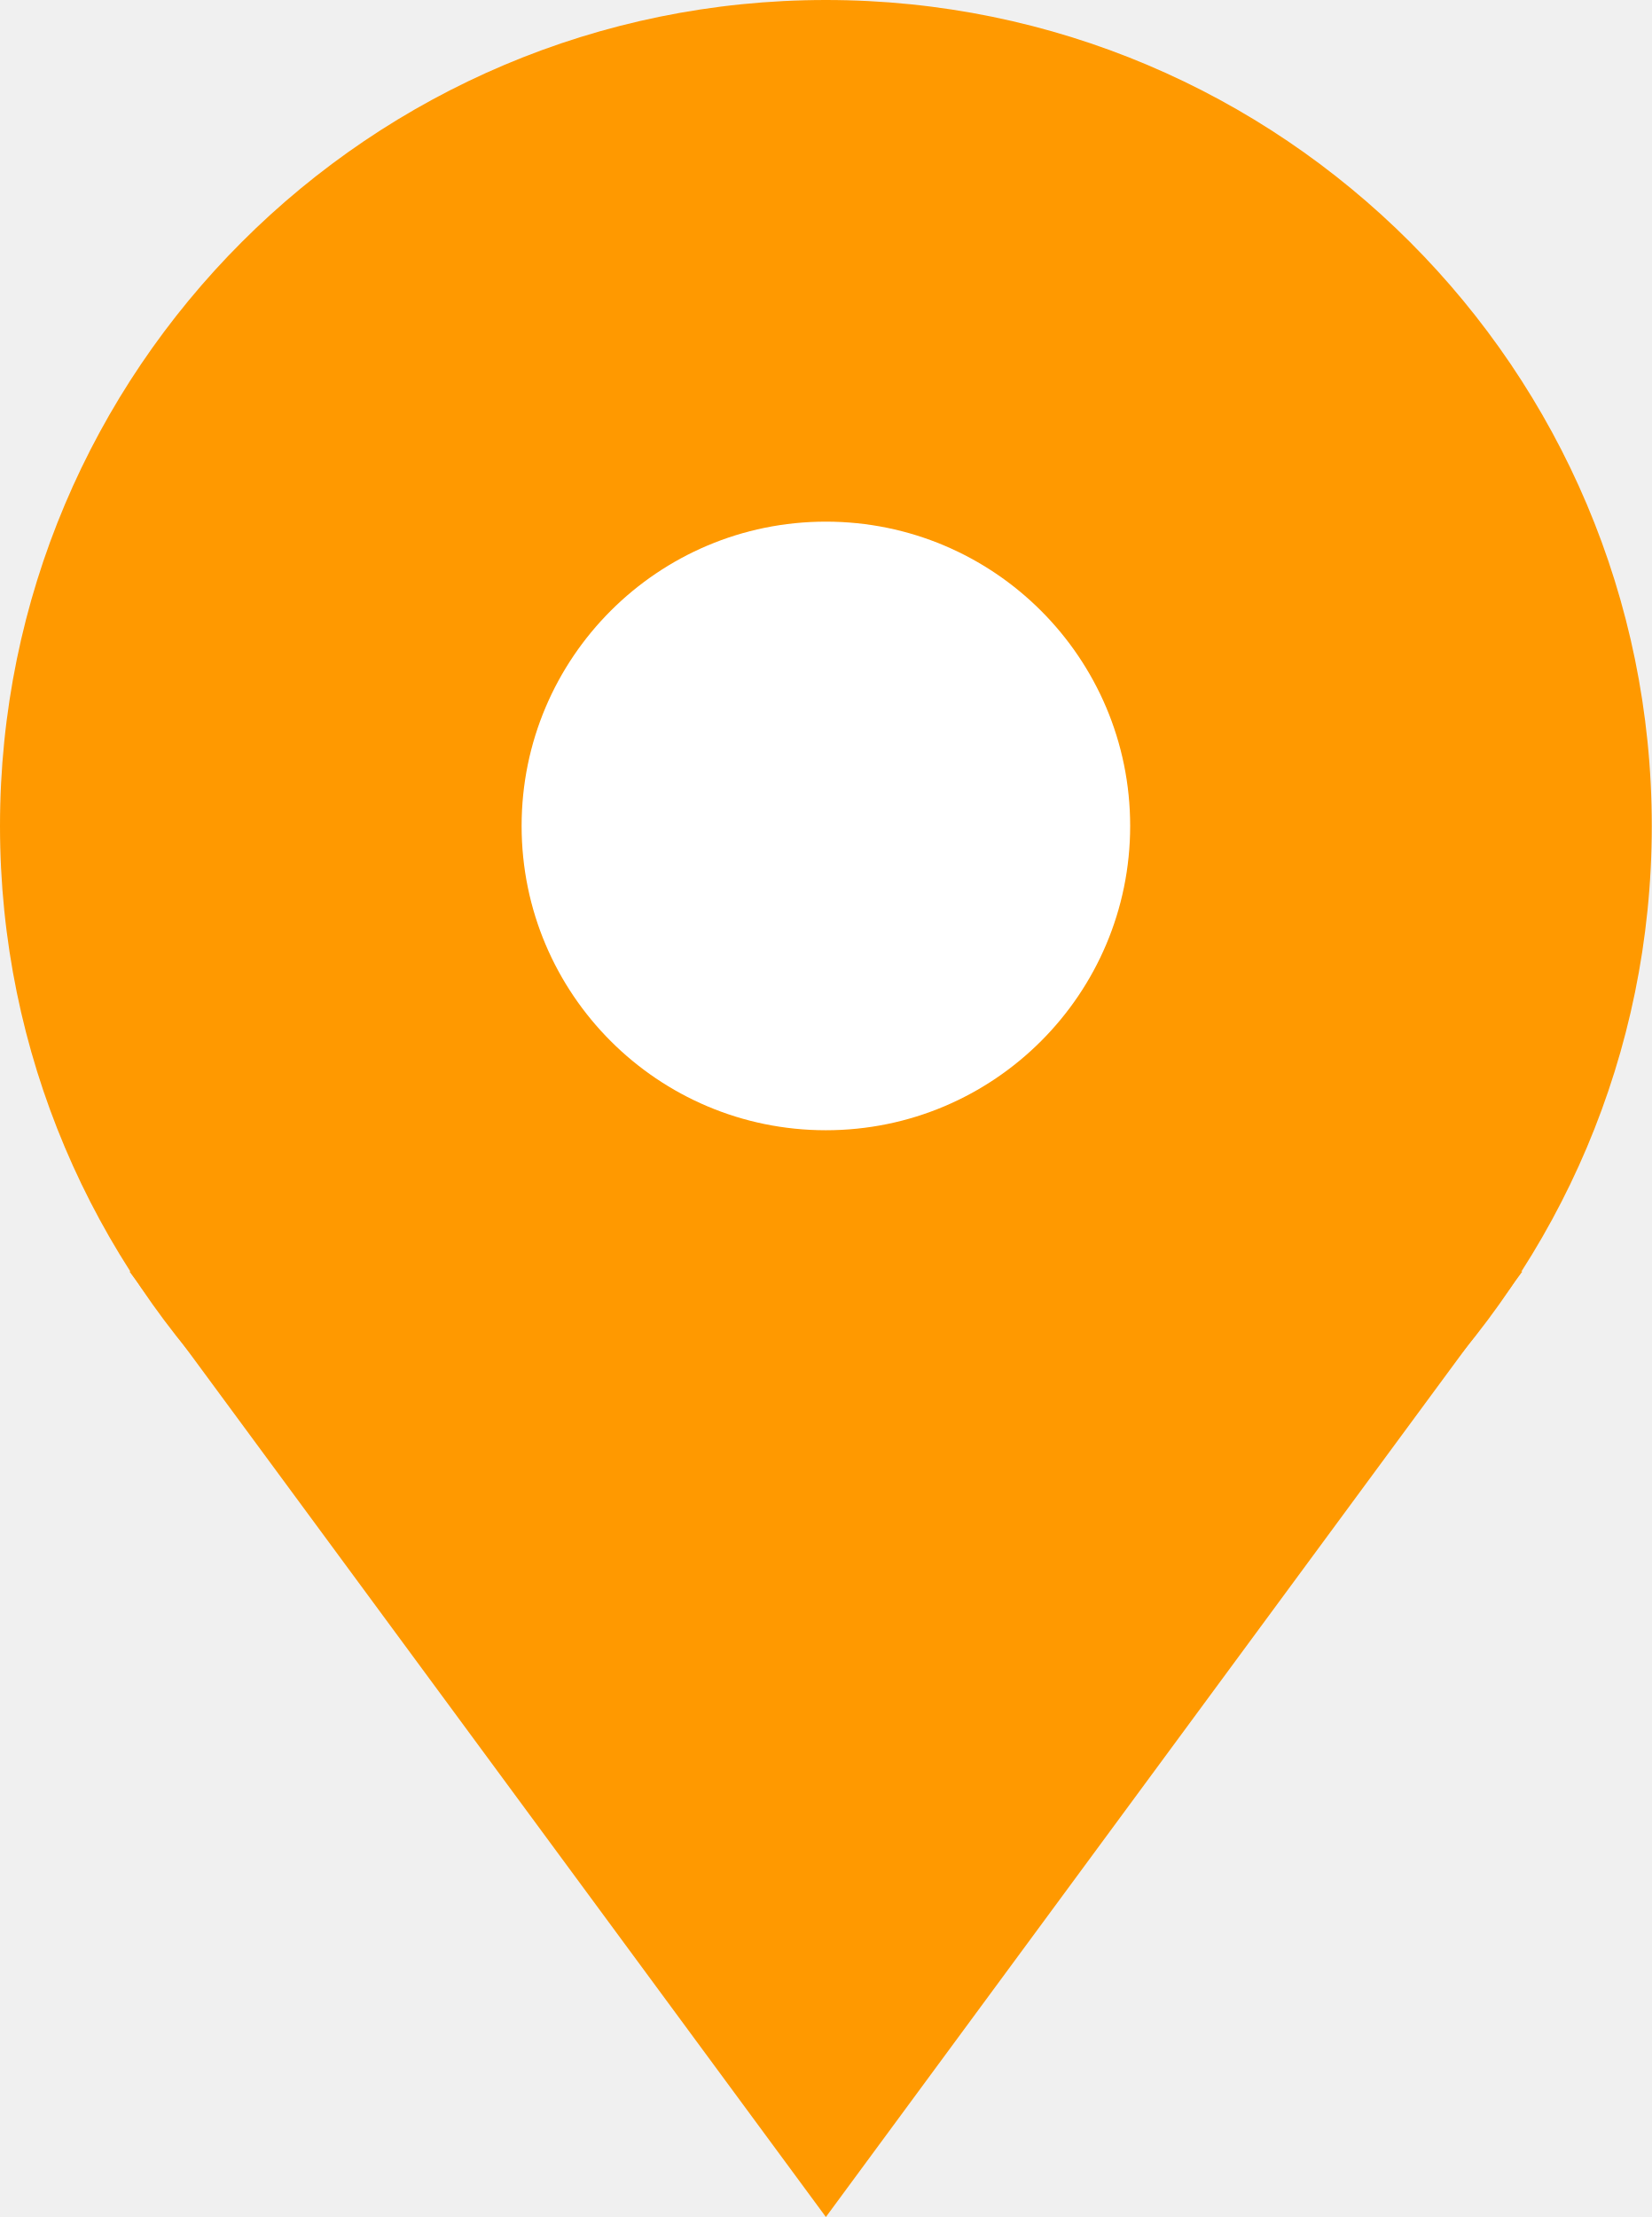
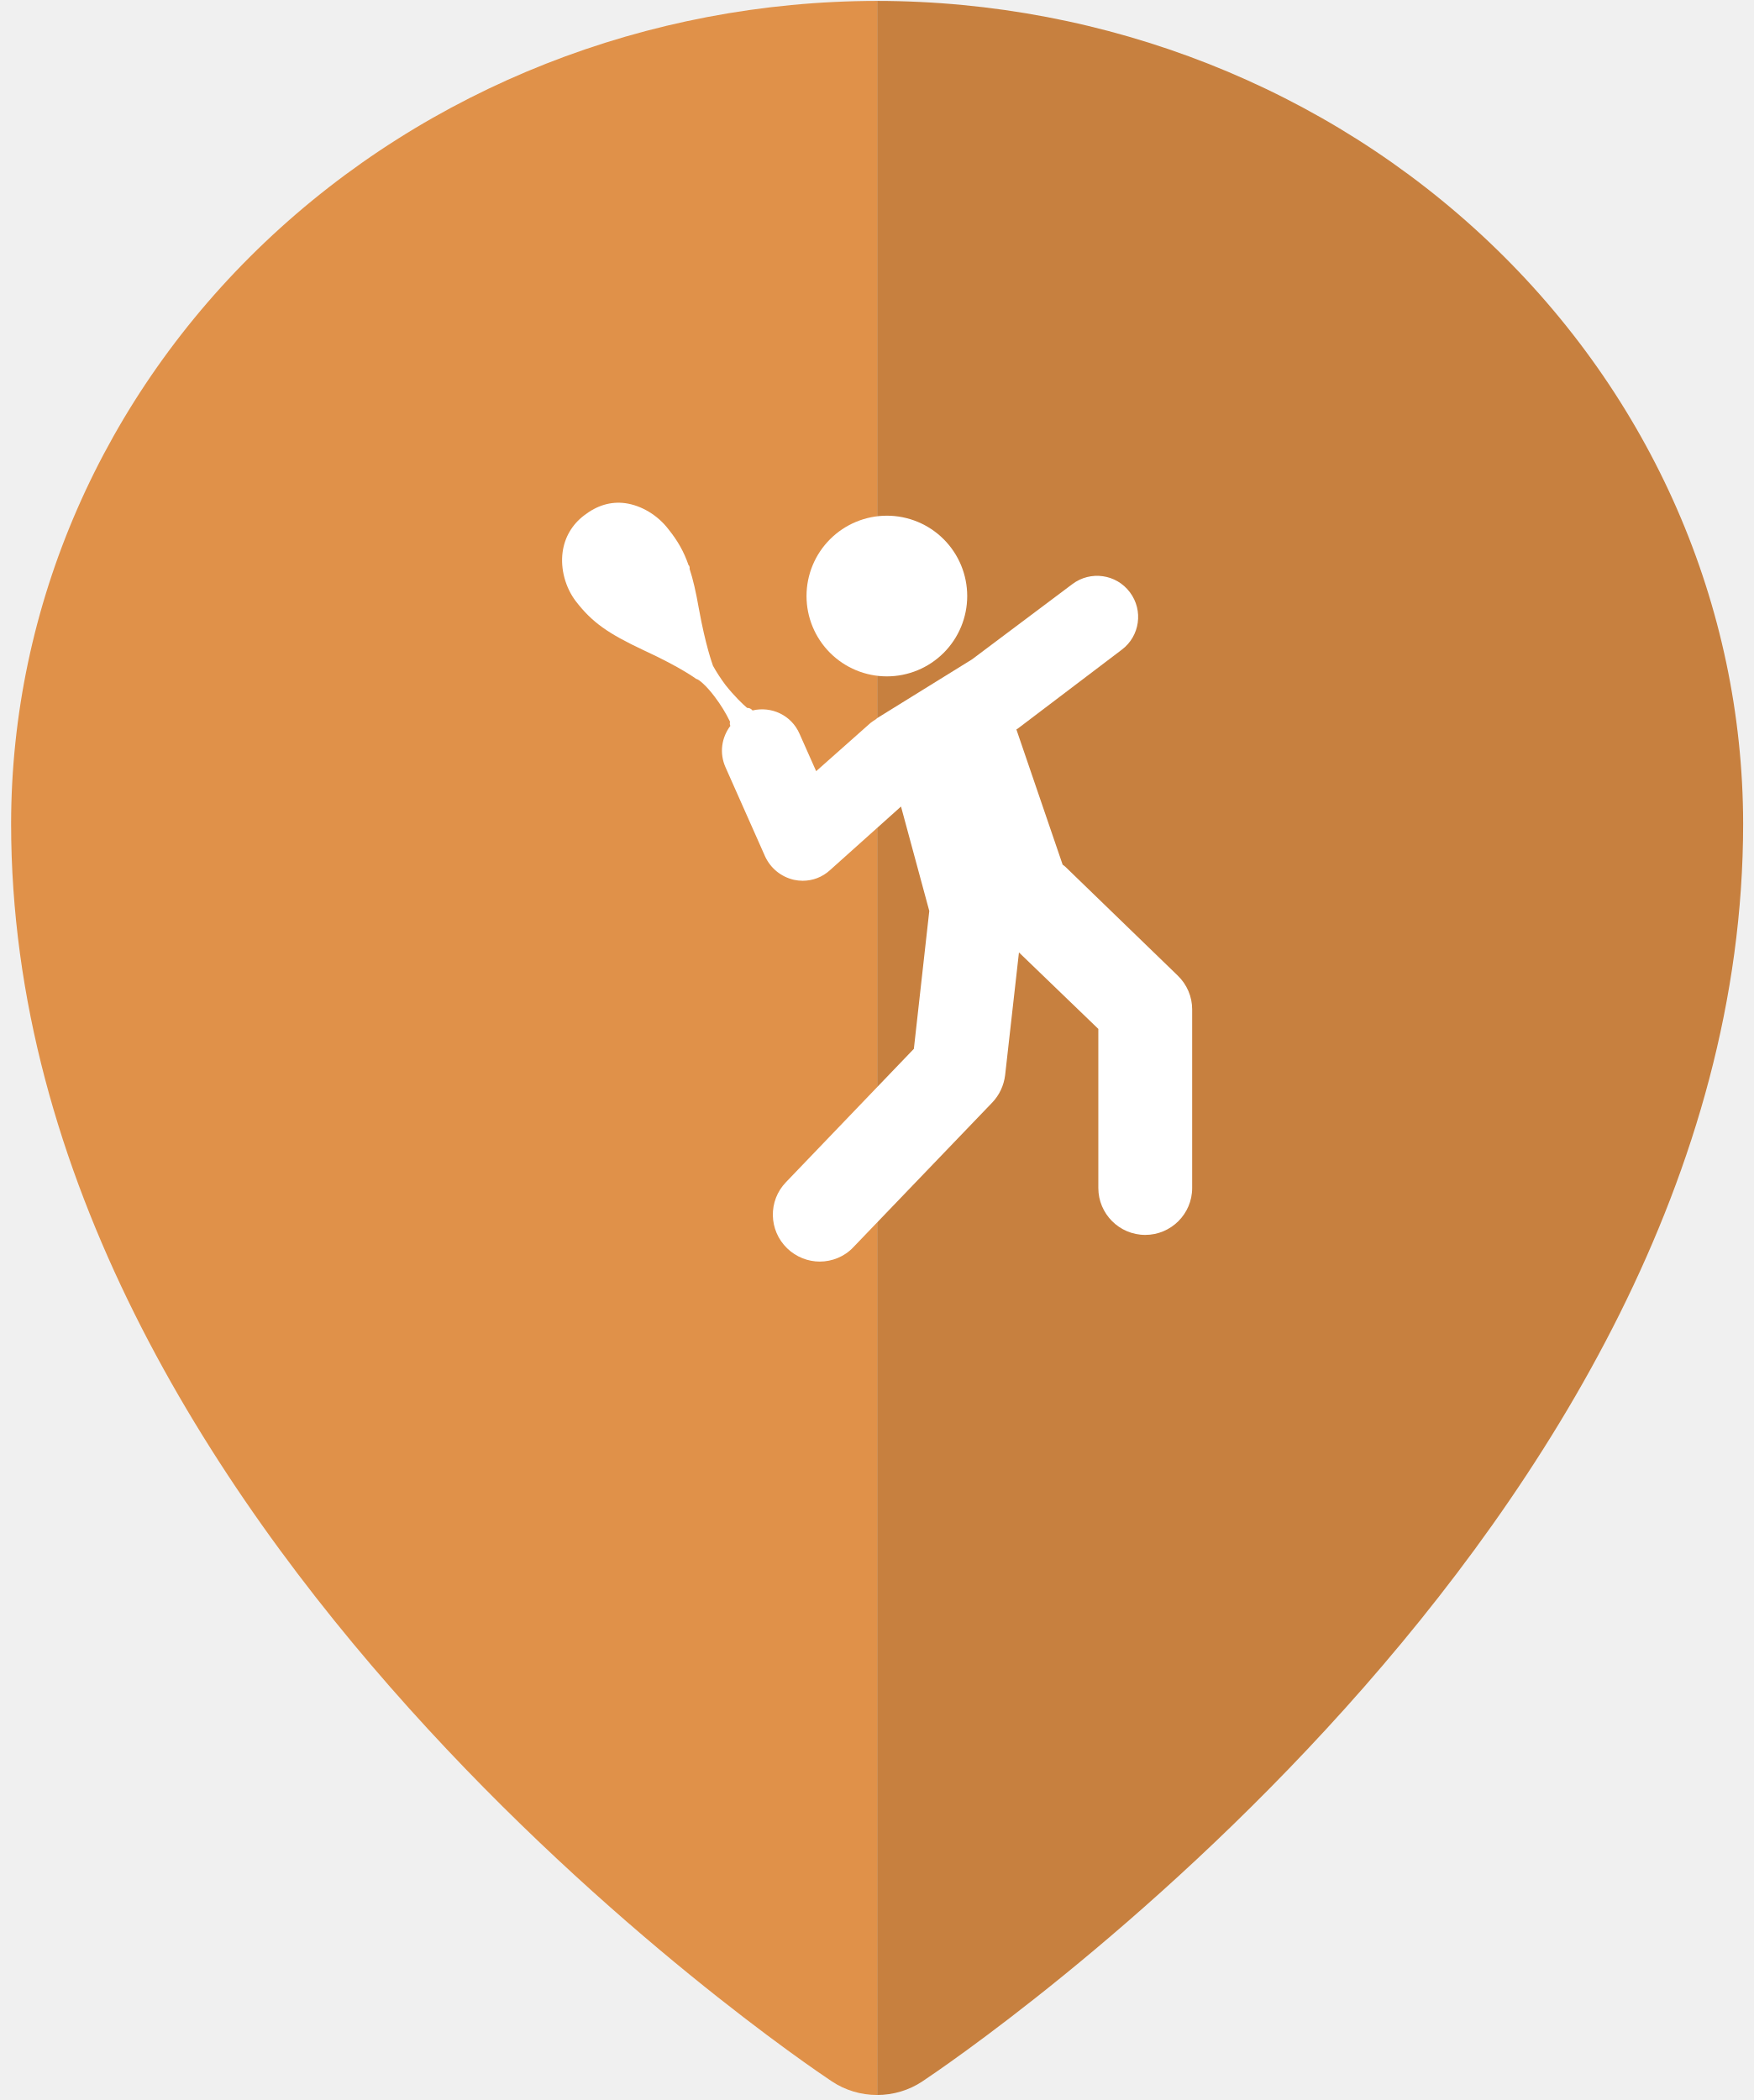
- <svg xmlns="http://www.w3.org/2000/svg" width="76" height="102" viewBox="0 0 76 102" fill="none">
-   <rect width="76" height="76" rx="38" fill="#FF9900" />
-   <rect x="24" y="24" width="28" height="28" rx="14" fill="white" />
-   <path d="M38 102L70.043 58.5H5.957L38 102Z" fill="#FF9900" />
+ <svg xmlns="http://www.w3.org/2000/svg" width="81" height="97" viewBox="0 0 81 97" fill="none">
+   <path fill-rule="evenodd" clip-rule="evenodd" d="M40.513 0.042C51.118 0.053 61.285 4.061 68.784 11.185C76.283 18.308 80.501 27.967 80.513 38.042C80.513 70.558 44.149 95.115 42.599 96.143C41.988 96.55 41.26 96.768 40.513 96.768L40.513 0.042Z" fill="#C7803F" />
+   <path fill-rule="evenodd" clip-rule="evenodd" d="M40.513 0.042C29.908 0.053 19.741 4.061 12.242 11.185C4.743 18.308 0.525 27.967 0.513 38.042C0.513 70.558 36.877 95.115 38.427 96.143C39.038 96.55 39.766 96.768 40.513 96.768L40.513 0.042Z" fill="#E09149" />
+   <path d="M33.007 32.178C33.289 32.549 33.526 32.935 33.719 33.335C33.704 33.395 33.704 33.469 33.734 33.528C33.333 34.063 33.214 34.775 33.511 35.443L35.337 39.555C35.589 40.104 36.079 40.505 36.673 40.639C36.807 40.668 36.94 40.683 37.074 40.683C37.534 40.683 37.979 40.52 38.336 40.193L41.616 37.254L42.922 42.078L42.21 48.446L36.302 54.606C35.471 55.467 35.5 56.833 36.361 57.664C36.777 58.065 37.326 58.273 37.861 58.273C38.425 58.273 39.004 58.05 39.419 57.605L45.832 50.925C46.158 50.584 46.366 50.139 46.425 49.663L47.064 43.993L50.73 47.526V54.874C50.73 56.061 51.695 57.041 52.897 57.041C54.085 57.041 55.064 56.076 55.064 54.874V46.62C55.064 46.042 54.827 45.477 54.397 45.062L49.216 40.045C49.172 40 49.127 39.971 49.082 39.941L46.945 33.692C46.975 33.677 47.004 33.662 47.019 33.647L51.814 30.01C52.645 29.387 52.823 28.199 52.185 27.353C51.561 26.522 50.374 26.344 49.528 26.982L44.897 30.456L40.488 33.187V33.202C40.399 33.261 40.295 33.321 40.206 33.395L37.697 35.621L36.925 33.885C36.554 33.038 35.634 32.608 34.758 32.816L34.743 32.801C34.684 32.727 34.595 32.697 34.506 32.697C34.298 32.519 33.912 32.148 33.511 31.643C33.289 31.346 33.096 31.049 32.932 30.753C32.903 30.663 32.591 29.832 32.279 28.11C32.146 27.353 32.012 26.76 31.849 26.27C31.864 26.225 31.849 26.181 31.834 26.136C31.819 26.121 31.819 26.121 31.804 26.107C31.582 25.468 31.3 24.978 30.884 24.459C30.379 23.791 29.622 23.346 28.88 23.242C28.212 23.152 27.574 23.346 26.98 23.806C26.416 24.236 26.075 24.83 25.985 25.513C25.882 26.285 26.119 27.145 26.594 27.769C27.351 28.749 28.064 29.253 29.771 30.055C31.448 30.827 32.16 31.361 32.16 31.361C32.25 31.361 32.606 31.643 33.007 32.178Z" fill="white" />
+   <path d="M37.252 27.531C37.252 28.515 37.643 29.459 38.339 30.155C39.035 30.851 39.979 31.242 40.963 31.242C41.947 31.242 42.891 30.851 43.587 30.155C44.283 29.459 44.674 28.515 44.674 27.531C44.674 26.547 44.283 25.603 43.587 24.907C42.891 24.211 41.947 23.82 40.963 23.82C39.979 23.82 39.035 24.211 38.339 24.907C37.643 25.603 37.252 26.547 37.252 27.531Z" fill="white" />
</svg>
